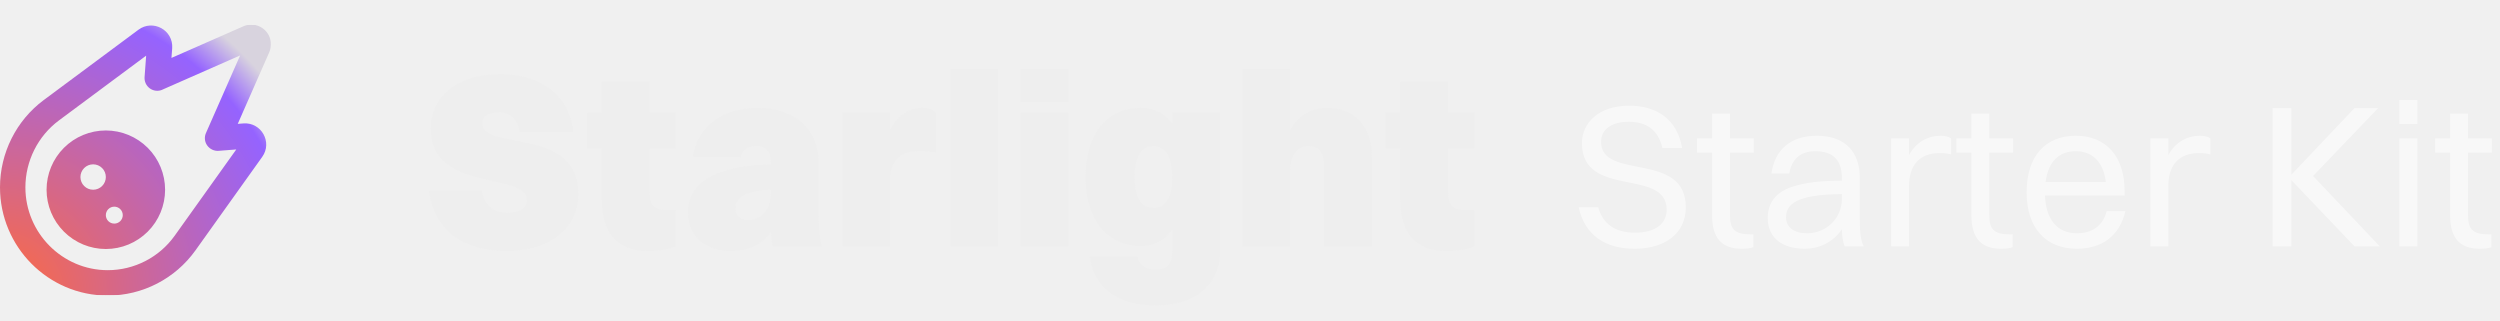
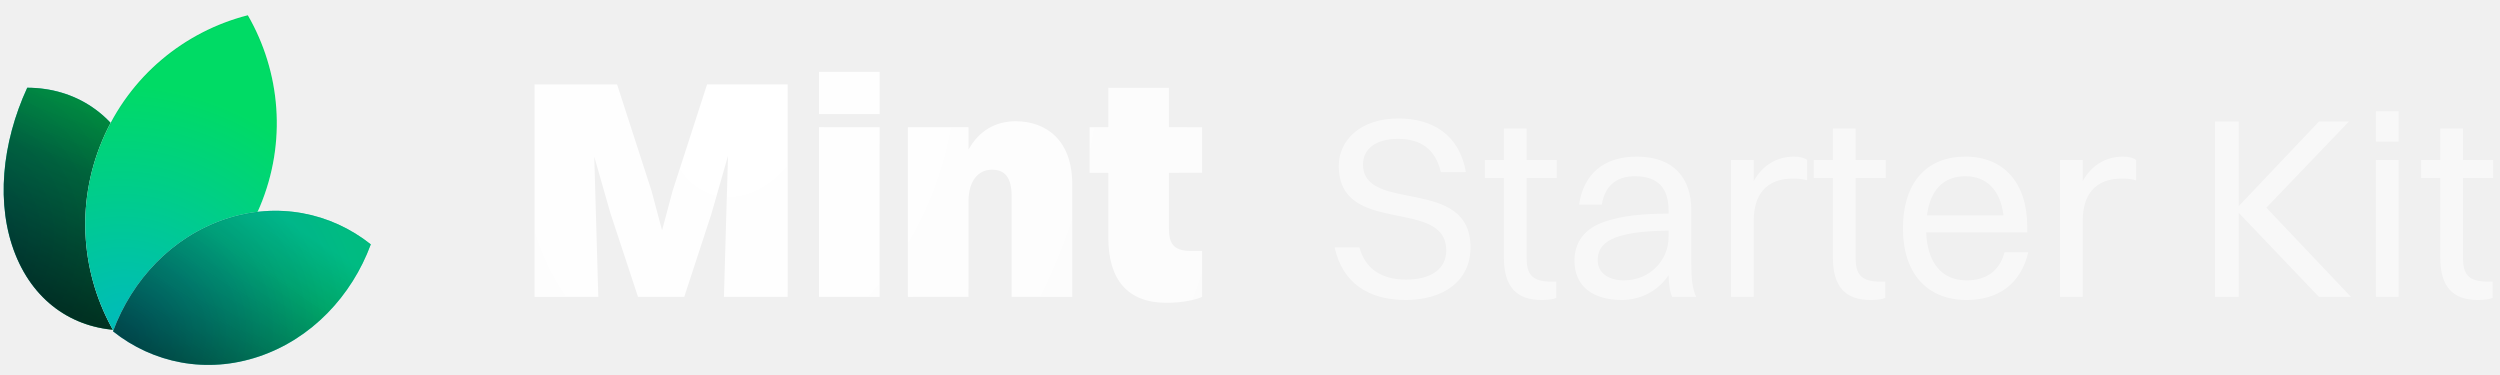
- <svg xmlns="http://www.w3.org/2000/svg" width="203" height="26" viewBox="0 0 203 26" fill="none">
-   <g clip-path="url(#clip0_4105_1284)">
-     <mask id="mask0_4105_1284" style="mask-type:luminance" maskUnits="userSpaceOnUse" x="0" y="2" width="22" height="22">
-       <path d="M22 2H0V24H22V2Z" fill="white" />
-     </mask>
-     <g mask="url(#mask0_4105_1284)">
-       <path d="M20.402 2C20.178 2 19.959 2.047 19.757 2.138L13.922 4.703L13.982 3.921C14.089 2.451 12.427 1.536 11.245 2.413L3.554 8.123C1.315 9.786 0 12.428 0 15.213C0 20.038 3.91 24 8.748 24C11.572 24 14.223 22.634 15.868 20.335L21.295 12.734C22.142 11.548 21.218 9.911 19.766 10.022L19.306 10.057L21.863 4.243C21.953 4.041 22 3.822 22 3.598C22 2.718 21.282 2 20.402 2ZM13.183 7.281L19.499 4.501L16.723 10.804C16.577 11.135 16.616 11.522 16.827 11.814C17.037 12.106 17.385 12.274 17.746 12.248L19.186 12.136L14.184 19.14C12.934 20.893 10.905 21.938 8.748 21.938C5.062 21.938 2.062 18.913 2.062 15.213C2.062 13.077 3.077 11.049 4.787 9.777L11.868 4.518L11.739 6.263C11.713 6.623 11.877 6.971 12.173 7.182C12.47 7.393 12.852 7.431 13.183 7.285V7.281ZM8.594 20.219C9.87 20.219 11.094 19.712 11.997 18.809C12.899 17.907 13.406 16.683 13.406 15.406C13.406 14.13 12.899 12.906 11.997 12.003C11.094 11.101 9.87 10.594 8.594 10.594C7.317 10.594 6.093 11.101 5.191 12.003C4.288 12.906 3.781 14.13 3.781 15.406C3.781 16.683 4.288 17.907 5.191 18.809C6.093 19.712 7.317 20.219 8.594 20.219ZM7.562 13.344C7.836 13.344 8.098 13.452 8.292 13.646C8.485 13.839 8.594 14.101 8.594 14.375C8.594 14.649 8.485 14.911 8.292 15.104C8.098 15.298 7.836 15.406 7.562 15.406C7.289 15.406 7.027 15.298 6.833 15.104C6.64 14.911 6.531 14.649 6.531 14.375C6.531 14.101 6.64 13.839 6.833 13.646C7.027 13.452 7.289 13.344 7.562 13.344ZM8.594 17.469C8.594 17.286 8.666 17.111 8.795 16.983C8.924 16.854 9.099 16.781 9.281 16.781C9.464 16.781 9.638 16.854 9.767 16.983C9.896 17.111 9.969 17.286 9.969 17.469C9.969 17.651 9.896 17.826 9.767 17.955C9.638 18.084 9.464 18.156 9.281 18.156C9.099 18.156 8.924 18.084 8.795 17.955C8.666 17.826 8.594 17.651 8.594 17.469Z" fill="url(#paint0_radial_4105_1284)" />
-     </g>
-   </g>
-   <path d="M39.159 10C39.159 12.32 46.959 10.2 46.959 15.74C46.959 18.66 44.499 20.38 41.139 20.38C37.739 20.38 35.239 18.8 34.839 15.48H39.139C39.279 16.64 40.059 17.28 41.179 17.28C42.239 17.28 42.779 16.9 42.779 16.24C42.779 13.9 34.979 15.72 34.979 10.44C34.979 7.94 37.019 6.02 40.599 6.02C43.539 6.02 46.199 7.42 46.559 10.72H42.199C42.019 9.66 41.459 9.12 40.419 9.12C39.679 9.12 39.159 9.46 39.159 10ZM48.869 16.22V12.06H47.669V9.14H48.869V6.62H52.749V9.14H54.869V12.06H52.749V15.6C52.749 16.5 52.969 17.06 54.149 17.06H54.869V20C54.429 20.2 53.609 20.38 52.589 20.38C50.089 20.38 48.869 18.88 48.869 16.22ZM60.144 12.76H56.264C56.584 10.3 58.644 8.76 61.504 8.76C64.724 8.76 66.464 10.66 66.464 13.16V17.26C66.464 18.76 66.604 19.46 66.724 20H62.744C62.684 19.7 62.644 19.32 62.604 18.86C61.804 19.94 60.624 20.38 59.344 20.38C57.424 20.38 55.864 19.32 55.864 17.22C55.864 15.76 56.724 14.6 58.524 13.98C59.884 13.5 61.164 13.38 62.584 13.36V13.1C62.584 12.26 62.144 11.86 61.364 11.86C60.624 11.86 60.244 12.26 60.144 12.76ZM59.724 16.92C59.724 17.48 60.104 17.88 60.784 17.88C61.744 17.88 62.584 17.04 62.584 15.78V15.4C60.364 15.48 59.724 16.14 59.724 16.92ZM68.378 20V9.14H72.258V10.56C72.918 9.3 73.898 8.76 74.878 8.76C75.338 8.76 75.758 8.88 75.978 9.14V12.38C75.578 12.3 75.218 12.26 74.698 12.26C73.038 12.26 72.258 13.12 72.258 14.68V20H68.378ZM77.172 20V5.6H81.052V20H77.172ZM82.86 8.3V5.6H86.74V8.3H82.86ZM82.86 20V9.14H86.74V20H82.86ZM92.648 19.98C89.908 19.98 88.148 17.82 88.148 14.38C88.148 10.8 89.948 8.76 92.648 8.76C93.708 8.76 94.568 9.2 95.188 10.04V9.14H99.068V20.38C99.068 23.2 96.948 24.8 93.888 24.8C91.008 24.8 88.868 23.58 88.488 20.84H92.368C92.448 21.52 93.088 21.9 93.828 21.9C94.628 21.9 95.188 21.62 95.188 20.4V18.64C94.548 19.52 93.688 19.98 92.648 19.98ZM93.648 16.88C94.668 16.88 95.188 16.02 95.188 14.38C95.188 12.74 94.668 11.86 93.648 11.86C92.648 11.86 92.128 12.74 92.128 14.38C92.128 16.02 92.648 16.88 93.648 16.88ZM100.877 20V5.6H104.757V10.58C105.437 9.34 106.517 8.76 107.777 8.76C109.737 8.76 111.397 9.98 111.397 12.78V20H107.517V13.56C107.517 12.34 107.077 11.86 106.257 11.86C105.377 11.86 104.757 12.58 104.757 13.88V20H100.877ZM113.706 16.22V12.06H112.506V9.14H113.706V6.62H117.586V9.14H119.706V12.06H117.586V15.6C117.586 16.5 117.806 17.06 118.986 17.06H119.706V20C119.266 20.2 118.446 20.38 117.426 20.38C114.926 20.38 113.706 18.88 113.706 16.22Z" fill="#EEEEEE" />
-   <path d="M130.005 11.519C130.005 14.687 136.886 12.229 136.886 16.832C136.886 18.994 135.137 20.198 132.744 20.198C130.335 20.198 128.685 19.093 128.19 16.832H129.774C130.137 18.169 131.144 18.895 132.761 18.895C134.444 18.895 135.335 18.152 135.335 17.03C135.335 13.598 128.454 16.155 128.454 11.618C128.454 10.001 129.807 8.582 132.282 8.582C134.444 8.582 136.176 9.621 136.589 12.014H134.988C134.642 10.529 133.685 9.886 132.249 9.886C130.83 9.886 130.005 10.529 130.005 11.519ZM139.023 17.476V12.393H137.802V11.239H139.023V9.226H140.475V11.239H142.406V12.393H140.475V17.476C140.475 18.532 140.789 19.026 142.076 19.026H142.373V20.066C142.208 20.148 141.845 20.198 141.432 20.198C139.799 20.198 139.023 19.323 139.023 17.476ZM145.29 14.093H143.838C144.118 12.162 145.389 11.024 147.534 11.024C149.877 11.024 151.015 12.393 151.015 14.44V17.888C151.015 18.895 151.098 19.521 151.329 20H149.794C149.629 19.654 149.58 19.142 149.563 18.614C148.821 19.72 147.633 20.198 146.577 20.198C144.762 20.198 143.541 19.357 143.541 17.69C143.541 16.485 144.201 15.611 145.488 15.182C146.676 14.786 147.88 14.687 149.563 14.671V14.473C149.563 13.053 148.903 12.278 147.402 12.278C146.148 12.278 145.471 12.971 145.29 14.093ZM145.026 17.657C145.026 18.465 145.702 18.944 146.725 18.944C148.342 18.944 149.563 17.674 149.563 16.172V15.759C145.834 15.793 145.026 16.584 145.026 17.657ZM153.561 20V11.239H155.013V12.591C155.607 11.519 156.547 11.024 157.603 11.024C157.95 11.024 158.263 11.107 158.428 11.239V12.542C158.181 12.46 157.867 12.427 157.521 12.427C155.772 12.427 155.013 13.515 155.013 15.1V20H153.561ZM160.079 17.476V12.393H158.858V11.239H160.079V9.226H161.531V11.239H163.461V12.393H161.531V17.476C161.531 18.532 161.844 19.026 163.131 19.026H163.428V20.066C163.263 20.148 162.9 20.198 162.488 20.198C160.854 20.198 160.079 19.323 160.079 17.476ZM172.582 17.145C172.104 19.192 170.635 20.198 168.639 20.198C166.098 20.198 164.563 18.482 164.563 15.627C164.563 12.658 166.098 11.024 168.556 11.024C171.031 11.024 172.516 12.723 172.516 15.512V15.875H166.048C166.131 17.838 167.055 18.944 168.639 18.944C169.876 18.944 170.751 18.35 171.064 17.145H172.582ZM168.556 12.278C167.154 12.278 166.312 13.152 166.098 14.786H170.998C170.8 13.169 169.926 12.278 168.556 12.278ZM174.616 20V11.239H176.068V12.591C176.662 11.519 177.603 11.024 178.659 11.024C179.005 11.024 179.319 11.107 179.484 11.239V12.542C179.236 12.46 178.923 12.427 178.576 12.427C176.827 12.427 176.068 13.515 176.068 15.1V20H174.616ZM184.537 20V8.78H186.055V14.192L191.186 8.78H193.1L187.82 14.291L193.232 20H191.186L186.055 14.621V20H184.537ZM194.834 10.067V8.12H196.286V10.067H194.834ZM194.834 20V11.239H196.286V20H194.834ZM198.951 17.476V12.393H197.73V11.239H198.951V9.226H200.403V11.239H202.334V12.393H200.403V17.476C200.403 18.532 200.717 19.026 202.004 19.026H202.301V20.066C202.136 20.148 201.773 20.198 201.36 20.198C199.727 20.198 198.951 19.323 198.951 17.476Z" fill="white" fill-opacity="0.55" />
+ <svg xmlns="http://www.w3.org/2000/svg" width="160" height="24" viewBox="0 0 160 24" fill="none">
+   <path d="M7.953 21.139C4.896 21.13 2.255 19.458 0.987 16.29C-0.28 13.121 0.109 9.163 1.744 5.615C4.801 5.624 7.442 7.296 8.71 10.465C9.977 13.633 9.588 17.591 7.953 21.139Z" fill="white" />
+   <path d="M7.953 21.139C4.896 21.13 2.255 19.458 0.987 16.29C-0.28 13.121 0.109 9.163 1.744 5.615C4.801 5.624 7.442 7.296 8.71 10.465C9.977 13.633 9.588 17.591 7.953 21.139Z" fill="url(#paint0_radial_115_109)" />
+   <path d="M7.953 21.139C4.896 21.13 2.255 19.458 0.987 16.29C-0.28 13.121 0.109 9.163 1.744 5.615C4.801 5.624 7.442 7.296 8.71 10.465C9.977 13.633 9.588 17.591 7.953 21.139Z" fill="black" fill-opacity="0.5" style="mix-blend-mode:hard-light" />
+   <path d="M7.953 21.139C4.896 21.13 2.255 19.458 0.987 16.29C-0.28 13.121 0.109 9.163 1.744 5.615C4.801 5.624 7.442 7.296 8.71 10.465C9.977 13.633 9.588 17.591 7.953 21.139Z" fill="url(#paint1_linear_115_109)" fill-opacity="0.5" style="mix-blend-mode:hard-light" />
+   <path d="M7.935 21.111C4.897 21.096 2.274 19.431 1.013 16.279C-0.248 13.124 0.136 9.182 1.762 5.643C4.8 5.659 7.423 7.324 8.684 10.476C9.945 13.63 9.561 17.572 7.935 21.111Z" stroke="url(#paint2_linear_115_109)" stroke-opacity="0.05" stroke-width="0.056" />
+   <path d="M7.31 21.257C11.354 20.221 14.884 17.375 16.628 13.236C18.373 9.097 17.945 4.587 15.86 0.976C11.816 2.012 8.287 4.858 6.542 8.998C4.797 13.137 5.225 17.646 7.31 21.257Z" fill="white" />
+   <path d="M7.31 21.257C11.354 20.221 14.884 17.375 16.628 13.236C18.373 9.097 17.945 4.587 15.86 0.976C11.816 2.012 8.287 4.858 6.542 8.998C4.797 13.137 5.225 17.646 7.31 21.257Z" fill="url(#paint3_radial_115_109)" />
+   <path d="M16.602 13.225C14.864 17.349 11.351 20.187 7.324 21.225C5.253 17.624 4.829 13.132 6.568 9.009C8.306 4.885 11.819 2.047 15.846 1.009C17.918 4.61 18.341 9.101 16.602 13.225Z" stroke="url(#paint4_linear_115_109)" stroke-opacity="0.05" stroke-width="0.056" />
+   <path d="M7.234 21.207C9.789 23.237 13.21 23.951 16.577 22.814C19.944 21.677 22.506 18.945 23.73 15.638C21.175 13.608 17.754 12.894 14.387 14.031C11.02 15.168 8.458 17.901 7.234 21.207Z" fill="white" />
+   <path d="M7.234 21.207C9.789 23.237 13.21 23.951 16.577 22.814C19.944 21.677 22.506 18.945 23.73 15.638C21.175 13.608 17.754 12.894 14.387 14.031C11.02 15.168 8.458 17.901 7.234 21.207Z" fill="url(#paint5_radial_115_109)" />
+   <path d="M7.234 21.207C9.789 23.237 13.21 23.951 16.577 22.814C19.944 21.677 22.506 18.945 23.73 15.638C21.175 13.608 17.754 12.894 14.387 14.031C11.02 15.168 8.458 17.901 7.234 21.207Z" fill="black" fill-opacity="0.2" style="mix-blend-mode:hard-light" />
+   <path d="M7.234 21.207C9.789 23.237 13.21 23.951 16.577 22.814C19.944 21.677 22.506 18.945 23.73 15.638C21.175 13.608 17.754 12.894 14.387 14.031C11.02 15.168 8.458 17.901 7.234 21.207Z" fill="url(#paint6_linear_115_109)" fill-opacity="0.5" style="mix-blend-mode:hard-light" />
+   <path d="M16.568 22.787C13.218 23.918 9.814 23.212 7.267 21.198C8.492 17.907 11.044 15.189 14.396 14.058C17.747 12.927 21.15 13.633 23.697 15.648C22.472 18.938 19.92 21.656 16.568 22.787Z" stroke="url(#paint7_linear_115_109)" stroke-opacity="0.05" stroke-width="0.056" />
+   <path d="M34.212 19V5.4H39.492L41.692 12.2L42.372 14.74L43.052 12.2L45.252 5.4H50.412V19H46.332L46.592 9.98L45.532 13.68L43.792 19H40.832L39.052 13.6L38.032 10.02L38.292 19H34.212ZM52.416 7.3V4.6H56.295V7.3H52.416ZM52.416 19V8.14H56.295V19H52.416ZM58.104 19V8.14H61.984V9.58C62.664 8.34 63.744 7.76 65.004 7.76C66.964 7.76 68.624 8.98 68.624 11.78V19H64.744V12.56C64.744 11.34 64.304 10.86 63.484 10.86C62.604 10.86 61.984 11.58 61.984 12.88V19H58.104ZM70.933 15.22V11.06H69.733V8.14H70.933V5.62H74.813V8.14H76.933V11.06H74.813V14.6C74.813 15.5 75.033 16.06 76.213 16.06H76.933V19C76.493 19.2 75.673 19.38 74.653 19.38C72.153 19.38 70.933 17.88 70.933 15.22Z" fill="url(#paint8_radial_115_109)" />
+   <path d="M87.232 10.519C87.232 13.687 94.112 11.229 94.112 15.832C94.112 17.994 92.364 19.198 89.971 19.198C87.562 19.198 85.912 18.093 85.417 15.832H87.001C87.364 17.169 88.371 17.895 89.987 17.895C91.671 17.895 92.561 17.152 92.561 16.03C92.561 12.598 85.681 15.155 85.681 10.618C85.681 9.001 87.034 7.582 89.509 7.582C91.671 7.582 93.403 8.621 93.816 11.014H92.215C91.868 9.529 90.912 8.886 89.476 8.886C88.057 8.886 87.232 9.529 87.232 10.519ZM96.25 16.476V11.393H95.029V10.239H96.25V8.226H97.702V10.239H99.632V11.393H97.702V16.476C97.702 17.532 98.015 18.026 99.302 18.026H99.599V19.066C99.434 19.148 99.071 19.198 98.659 19.198C97.025 19.198 96.25 18.323 96.25 16.476ZM102.516 13.093H101.064C101.345 11.162 102.615 10.024 104.76 10.024C107.103 10.024 108.242 11.393 108.242 13.44V16.888C108.242 17.895 108.324 18.521 108.555 19H107.021C106.856 18.654 106.806 18.142 106.79 17.614C106.047 18.72 104.859 19.198 103.803 19.198C101.988 19.198 100.767 18.357 100.767 16.69C100.767 15.486 101.427 14.611 102.714 14.182C103.902 13.786 105.107 13.687 106.79 13.671V13.473C106.79 12.053 106.13 11.278 104.628 11.278C103.374 11.278 102.698 11.971 102.516 13.093ZM102.252 16.657C102.252 17.465 102.929 17.944 103.952 17.944C105.569 17.944 106.79 16.674 106.79 15.172V14.759C103.061 14.793 102.252 15.585 102.252 16.657ZM110.787 19V10.239H112.239V11.591C112.833 10.519 113.774 10.024 114.83 10.024C115.176 10.024 115.49 10.107 115.655 10.239V11.542C115.407 11.46 115.094 11.427 114.747 11.427C112.998 11.427 112.239 12.515 112.239 14.1V19H110.787ZM117.305 16.476V11.393H116.084V10.239H117.305V8.226H118.757V10.239H120.688V11.393H118.757V16.476C118.757 17.532 119.071 18.026 120.358 18.026H120.655V19.066C120.49 19.148 120.127 19.198 119.714 19.198C118.081 19.198 117.305 18.323 117.305 16.476ZM129.809 16.145C129.33 18.192 127.862 19.198 125.865 19.198C123.324 19.198 121.79 17.482 121.79 14.627C121.79 11.658 123.324 10.024 125.783 10.024C128.258 10.024 129.743 11.723 129.743 14.512V14.875H123.275C123.357 16.838 124.281 17.944 125.865 17.944C127.103 17.944 127.977 17.35 128.291 16.145H129.809ZM125.783 11.278C124.38 11.278 123.539 12.152 123.324 13.786H128.225C128.027 12.169 127.152 11.278 125.783 11.278ZM131.843 19V10.239H133.295V11.591C133.889 10.519 134.829 10.024 135.885 10.024C136.232 10.024 136.545 10.107 136.71 10.239V11.542C136.463 11.46 136.149 11.427 135.803 11.427C134.054 11.427 133.295 12.515 133.295 14.1V19H131.843ZM141.763 19V7.78H143.281V13.192L148.413 7.78H150.327L145.047 13.291L150.459 19H148.413L143.281 13.621V19H141.763ZM152.06 9.067V7.12H153.512V9.067H152.06ZM152.06 19V10.239H153.512V19H152.06ZM156.178 16.476V11.393H154.957V10.239H156.178V8.226H157.63V10.239H159.56V11.393H157.63V16.476C157.63 17.532 157.943 18.026 159.23 18.026H159.527V19.066C159.362 19.148 158.999 19.198 158.587 19.198C156.953 19.198 156.178 18.323 156.178 16.476Z" fill="white" fill-opacity="0.55" />
  <defs>
-     <radialGradient id="paint0_radial_4105_1284" cx="0" cy="0" r="1" gradientUnits="userSpaceOnUse" gradientTransform="translate(-6.55652e-07 24) rotate(-37.6942) scale(27.8029)">
-       <stop stop-color="#FF6A3C" />
-       <stop offset="0.88" stop-color="#9563FF" />
-       <stop offset="1" stop-color="#D8D3DE" />
+     <radialGradient id="paint0_radial_115_109" cx="0" cy="0" r="1" gradientUnits="userSpaceOnUse" gradientTransform="translate(-3.00503 15.023) rotate(-10.029) scale(17.9572 17.784)">
+       <stop stop-color="#00B0BB" />
+       <stop offset="1" stop-color="#00DB65" />
    </radialGradient>
-     <clipPath id="clip0_4105_1284">
-       <rect width="22" height="22" fill="white" transform="translate(0 2)" />
-     </clipPath>
+     <linearGradient id="paint1_linear_115_109" x1="7.39" y1="4.813" x2="1.63" y2="18.689" gradientUnits="userSpaceOnUse">
+       <stop stop-color="#18E299" />
+       <stop offset="1" />
+     </linearGradient>
+     <linearGradient id="paint2_linear_115_109" x1="7.948" y1="8.016" x2="1.761" y2="18.746" gradientUnits="userSpaceOnUse">
+       <stop />
+       <stop offset="1" stop-opacity="0" />
+     </linearGradient>
+     <radialGradient id="paint3_radial_115_109" cx="0" cy="0" r="1" gradientUnits="userSpaceOnUse" gradientTransform="translate(8.11404 20.8822) rotate(-75.7542) scale(21.6246 23.7772)">
+       <stop stop-color="#00BBBB" />
+       <stop offset="0.713" stop-color="#00DB65" />
+     </radialGradient>
+     <linearGradient id="paint4_linear_115_109" x1="7.602" y1="5.871" x2="15.556" y2="16.372" gradientUnits="userSpaceOnUse">
+       <stop />
+       <stop offset="1" stop-opacity="0" />
+     </linearGradient>
+     <radialGradient id="paint5_radial_115_109" cx="0" cy="0" r="1" gradientUnits="userSpaceOnUse" gradientTransform="translate(7.84537 21.5181) rotate(-20.3525) scale(18.5603 17.32)">
+       <stop stop-color="#00B0BB" />
+       <stop offset="1" stop-color="#00DB65" />
+     </radialGradient>
+     <linearGradient id="paint6_linear_115_109" x1="16.808" y1="13.007" x2="10.041" y2="22.994" gradientUnits="userSpaceOnUse">
+       <stop stop-color="#00B1BC" />
+       <stop offset="1" />
+     </linearGradient>
+     <linearGradient id="paint7_linear_115_109" x1="16.808" y1="13.007" x2="14.169" y2="23.841" gradientUnits="userSpaceOnUse">
+       <stop />
+       <stop offset="1" stop-opacity="0" />
+     </linearGradient>
+     <radialGradient id="paint8_radial_115_109" cx="0" cy="0" r="1" gradientUnits="userSpaceOnUse" gradientTransform="translate(47.2781 7) rotate(19.0047) scale(67.5582 85.7506)">
+       <stop stop-color="white" />
+       <stop offset="1" stop-color="white" stop-opacity="0.5" />
+     </radialGradient>
  </defs>
</svg>
